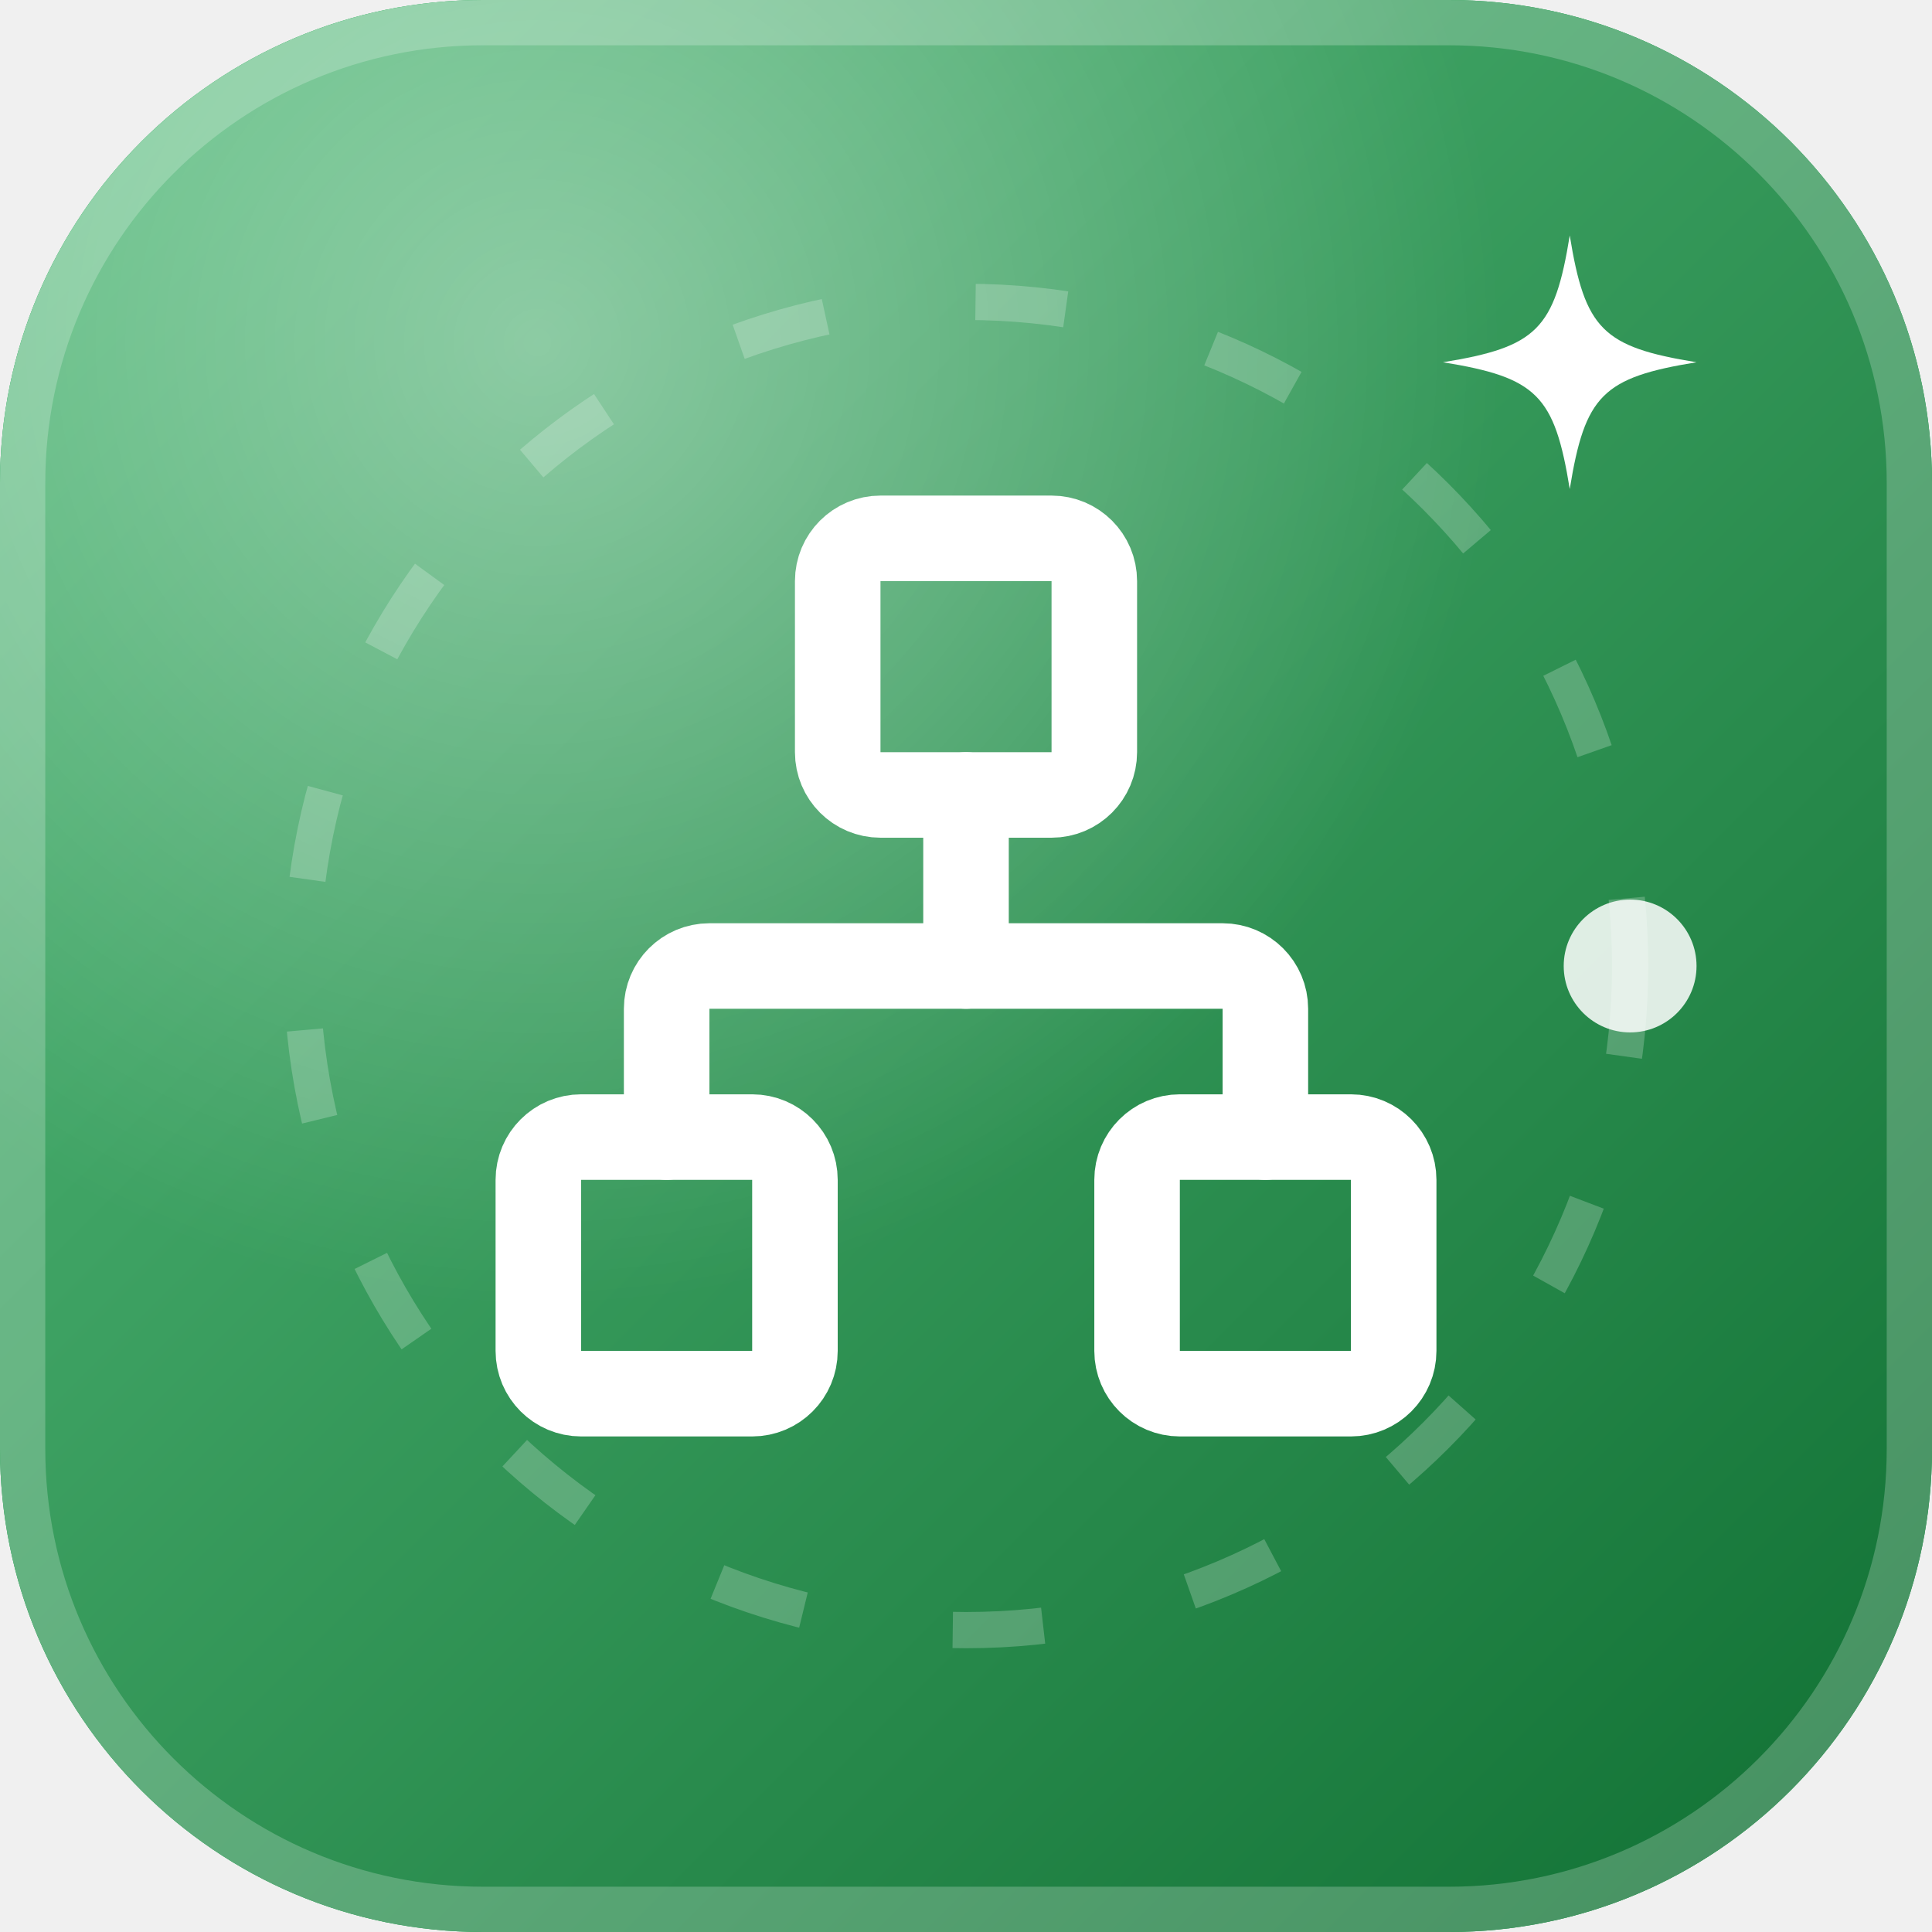
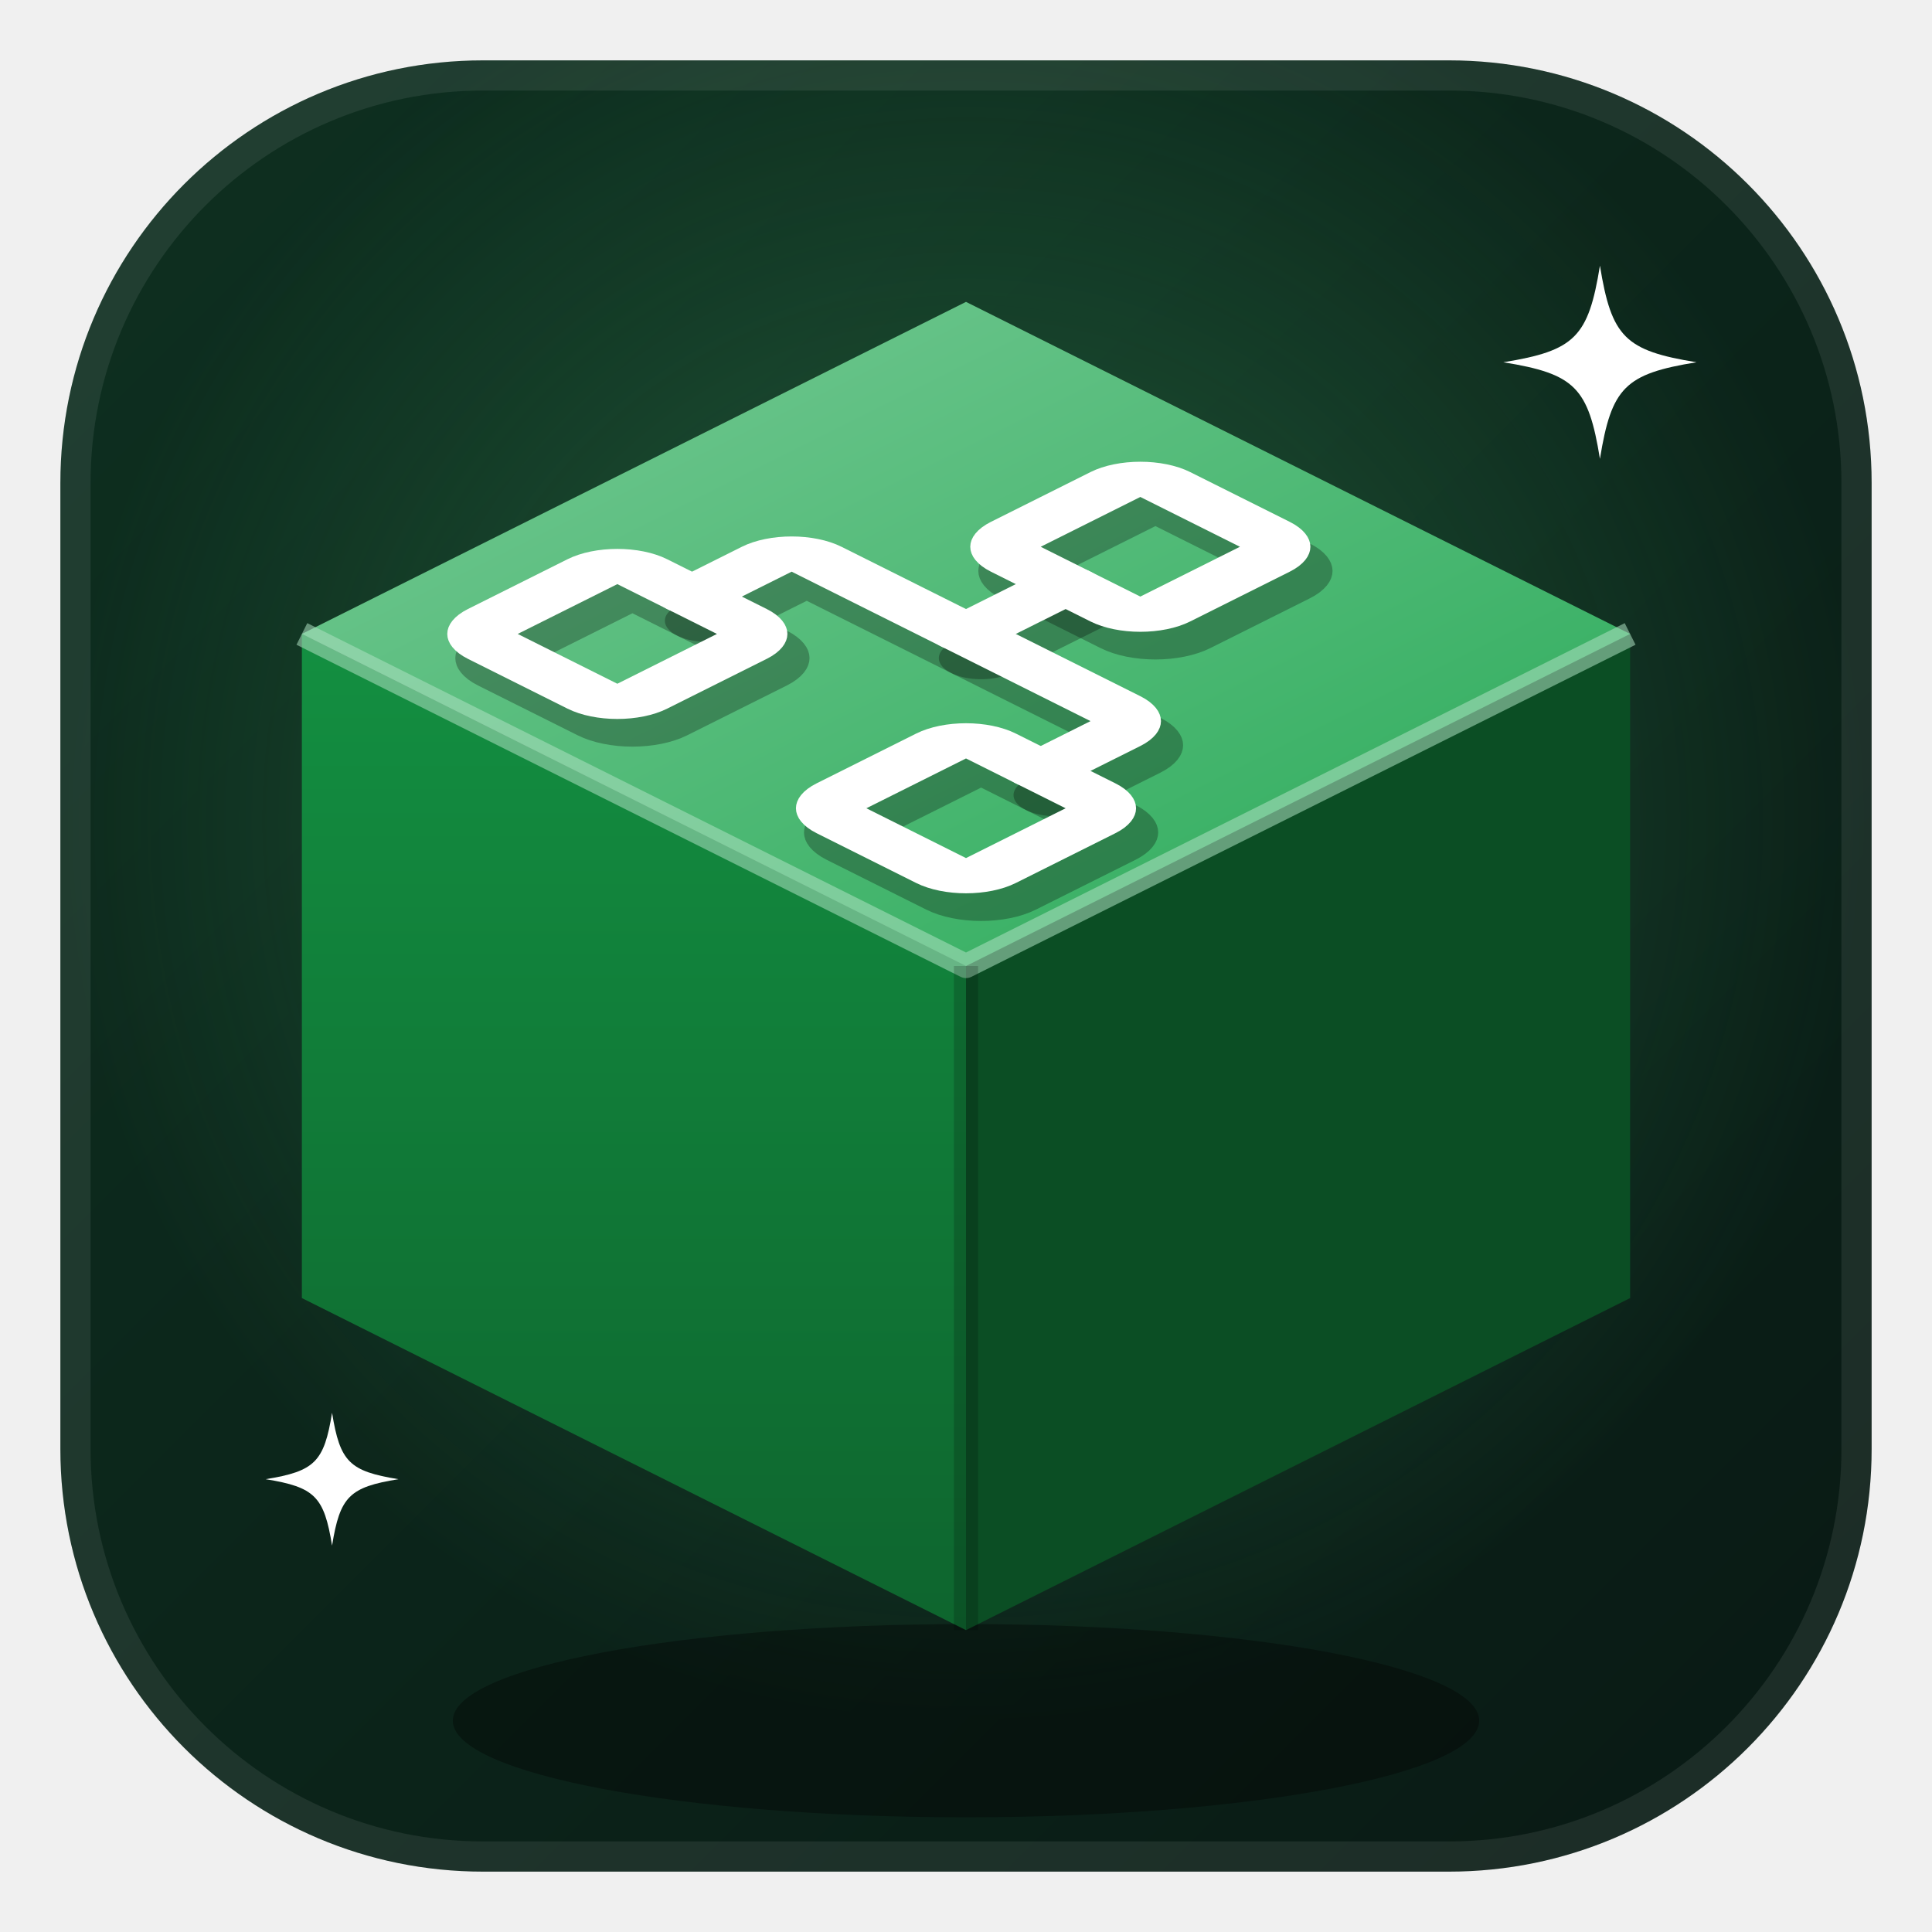
<svg xmlns="http://www.w3.org/2000/svg" viewBox="0 0 64 64" role="img" aria-hidden="true">
  <defs>
-     <linearGradient id="t" x1="0" y1="0" x2="1" y2="1">
-       <stop offset="0" stop-color="#57bd7d" />
-       <stop offset="1" stop-color="#0f6f32" />
+     <linearGradient id="bg" x1="0" y1="0" x2="1" y2="1">
+       <stop offset="0" stop-color="#0e3020" />
+       <stop offset="1" stop-color="#091914" />
    </linearGradient>
-     <radialGradient id="h" cx=".28" cy=".18" r=".9">
-       <stop offset="0" stop-color="#ffffff" stop-opacity=".38" />
-       <stop offset=".55" stop-color="#ffffff" stop-opacity="0" />
+     <radialGradient id="halo" cx=".5" cy=".42" r=".5">
+       <stop offset="0" stop-color="#45b56e" stop-opacity=".38" />
+       <stop offset="1" stop-color="#45b56e" stop-opacity="0" />
    </radialGradient>
+     <linearGradient id="it" x1="0" y1="0" x2="1" y2="1">
+       <stop offset="0" stop-color="#78ca96" />
+       <stop offset="1" stop-color="#29aa58" />
+     </linearGradient>
+     <linearGradient id="il" x1="0" y1="0" x2="0" y2="1">
+       <stop offset="0" stop-color="#138f41" />
+       <stop offset="1" stop-color="#0e652e" />
+     </linearGradient>
+     <linearGradient id="ish" x1="0" y1="0" x2="1" y2="0">
+       <stop offset="0" stop-color="#fff" stop-opacity="0" />
+       <stop offset=".5" stop-color="#fff" stop-opacity=".55" />
+       <stop offset="1" stop-color="#fff" stop-opacity="0" />
+     </linearGradient>
+     <clipPath id="ic">
+       <path d="M32 10 L54 21 L32 32 L10 21 Z" />
+     </clipPath>
  </defs>
-   <style>.g,.o,.w,.s{transform-box:fill-box;transform-origin:50% 50%}@keyframes m{to{transform:rotate(360deg)}}.o{animation:m 7s linear infinite}@keyframes n{0%,100%{transform:scale(1)}50%{transform:scale(1.05)}}.g{animation:n 3.5s ease-in-out infinite}@keyframes s{0%,100%{opacity:.35;transform:scale(.55) rotate(0)}50%{opacity:1;transform:scale(1) rotate(45deg)}}.s{animation:s 3s ease-in-out infinite}@media (prefers-reduced-motion:reduce){.g,.o,.w,.s,.g path,.g polyline{animation:none!important}}</style>
-   <rect width="64" height="64" rx="16" fill="#16a34a" />
-   <rect width="64" height="64" rx="16" fill="url(#t)" />
-   <rect width="64" height="64" rx="16" fill="url(#h)" />
-   <rect x=".75" y=".75" width="62.5" height="62.5" rx="15.25" fill="none" stroke="#ffffff" stroke-opacity=".22" stroke-width="1.5" />
-   <g class="o">
-     <circle cx="32" cy="32" r="22" fill="none" stroke="#fff" stroke-opacity=".22" stroke-width="1.2" stroke-dasharray="3 5" />
-     <circle cx="54" cy="32" r="2.2" fill="#fff" fill-opacity=".85" />
-   </g>
-   <g transform="translate(15 15) scale(1.4167)">
-     <g class="g" fill="none" stroke="#ffffff" stroke-width="2" stroke-linecap="round" stroke-linejoin="round">
+   <style>.ibob,.ishadow{transform-box:fill-box;transform-origin:50% 50%}@keyframes ib{0%,100%{transform:translateY(0)}50%{transform:translateY(-2.2px)}}@keyframes isd{0%,100%{transform:scaleX(1);opacity:.35}50%{transform:scaleX(.86);opacity:.22}}@keyframes is{0%,55%{transform:translateX(0)}100%{transform:translateX(78px)}}@keyframes ig{0%,100%{opacity:.9}50%{opacity:1}}.ibob{animation:ib 4.2s ease-in-out infinite}.ishadow{animation:isd 4.2s ease-in-out infinite}.ishine{animation:is 5.5s ease-in-out infinite}.iglow{animation:ig 4.2s ease-in-out infinite}.sp{transform-box:fill-box;transform-origin:50% 50%;animation:tw 3.2s ease-in-out infinite}@keyframes tw{0%,100%{opacity:.15;transform:scale(.4) rotate(0)}50%{opacity:.95;transform:scale(1) rotate(45deg)}}@media (prefers-reduced-motion:reduce){*{animation:none!important}}</style>
+   <rect x="2" y="2" width="60" height="60" rx="14" fill="url(#bg)" />
+   <rect x="2" y="2" width="60" height="60" rx="14" fill="url(#halo)" />
+   <rect x="2.5" y="2.5" width="59" height="59" rx="13.5" fill="none" stroke="#fff" stroke-opacity=".08" />
+   <g class="ibob">
+     <ellipse cx="32" cy="57" rx="17" ry="3.2" fill="#000" opacity=".35" class="ishadow" />
+     <path d="M10 21 L32 32 V54 L10 43 Z" fill="url(#il)" />
+     <path d="M54 21 L32 32 V54 L54 43 Z" fill="#0b4e24" />
+     <path d="M32 10 L54 21 L32 32 L10 21 Z" fill="url(#it)" />
+     <path d="M10 21 L32 32 L54 21" fill="none" stroke="#addfc0" stroke-opacity=".55" stroke-width=".8" stroke-linejoin="round" />
+     <path d="M32 32 V54" stroke="#000" stroke-opacity=".18" stroke-width=".8" />
+     <g clip-path="url(#ic)">
+       <rect class="ishine" x="-14" y="6" width="14" height="30" fill="url(#ish)" transform="skewX(-25)" />
+     </g>
+     <g transform="translate(.5 .8)">
+       <g transform="matrix(0.825 0.4125 -0.825 0.4125 32 11.100)" fill="none" stroke="#000" stroke-opacity=".28" stroke-width="2.4" stroke-linecap="round" stroke-linejoin="round">
+         <rect x="16" y="16" width="6" height="6" rx="1" />
+         <rect x="2" y="16" width="6" height="6" rx="1" />
+         <rect x="9" y="2" width="6" height="6" rx="1" />
+         <path d="M5 16v-3a1 1 0 0 1 1-1h12a1 1 0 0 1 1 1v3" />
+         <path d="M12 12V8" />
+       </g>
+     </g>
+     <g class="iglow" transform="matrix(0.825 0.4125 -0.825 0.4125 32 11.100)" fill="none" stroke="#fff" stroke-width="2" stroke-linecap="round" stroke-linejoin="round">
      <rect x="16" y="16" width="6" height="6" rx="1" />
      <rect x="2" y="16" width="6" height="6" rx="1" />
      <rect x="9" y="2" width="6" height="6" rx="1" />
      <path d="M5 16v-3a1 1 0 0 1 1-1h12a1 1 0 0 1 1 1v3" />
      <path d="M12 12V8" />
    </g>
  </g>
-   <g transform="translate(52 12) scale(.42)">
-     <path class="s" d="M0 -10 C1.2 -2.6 2.6 -1.2 10 0 C2.6 1.2 1.2 2.6 0 10 C-1.2 2.6 -2.6 1.2 -10 0 C-2.6 -1.2 -1.2 -2.6 0 -10Z" fill="#ffffff" />
+   <g transform="translate(53 12) scale(.32)">
+     <path class="sp" d="M0 -10 C1.2 -2.6 2.6 -1.2 10 0 C2.6 1.2 1.2 2.6 0 10 C-1.2 2.6 -2.6 1.2 -10 0 C-2.6 -1.2 -1.2 -2.6 0 -10Z" fill="#fff" />
+   </g>
+   <g transform="translate(11 49) scale(.22)">
+     <path class="sp" style="animation-delay:1.4s" d="M0 -10 C1.2 -2.6 2.6 -1.2 10 0 C2.6 1.2 1.2 2.6 0 10 C-1.2 2.6 -2.6 1.2 -10 0 C-2.6 -1.2 -1.2 -2.6 0 -10Z" fill="#fff" />
  </g>
</svg>
